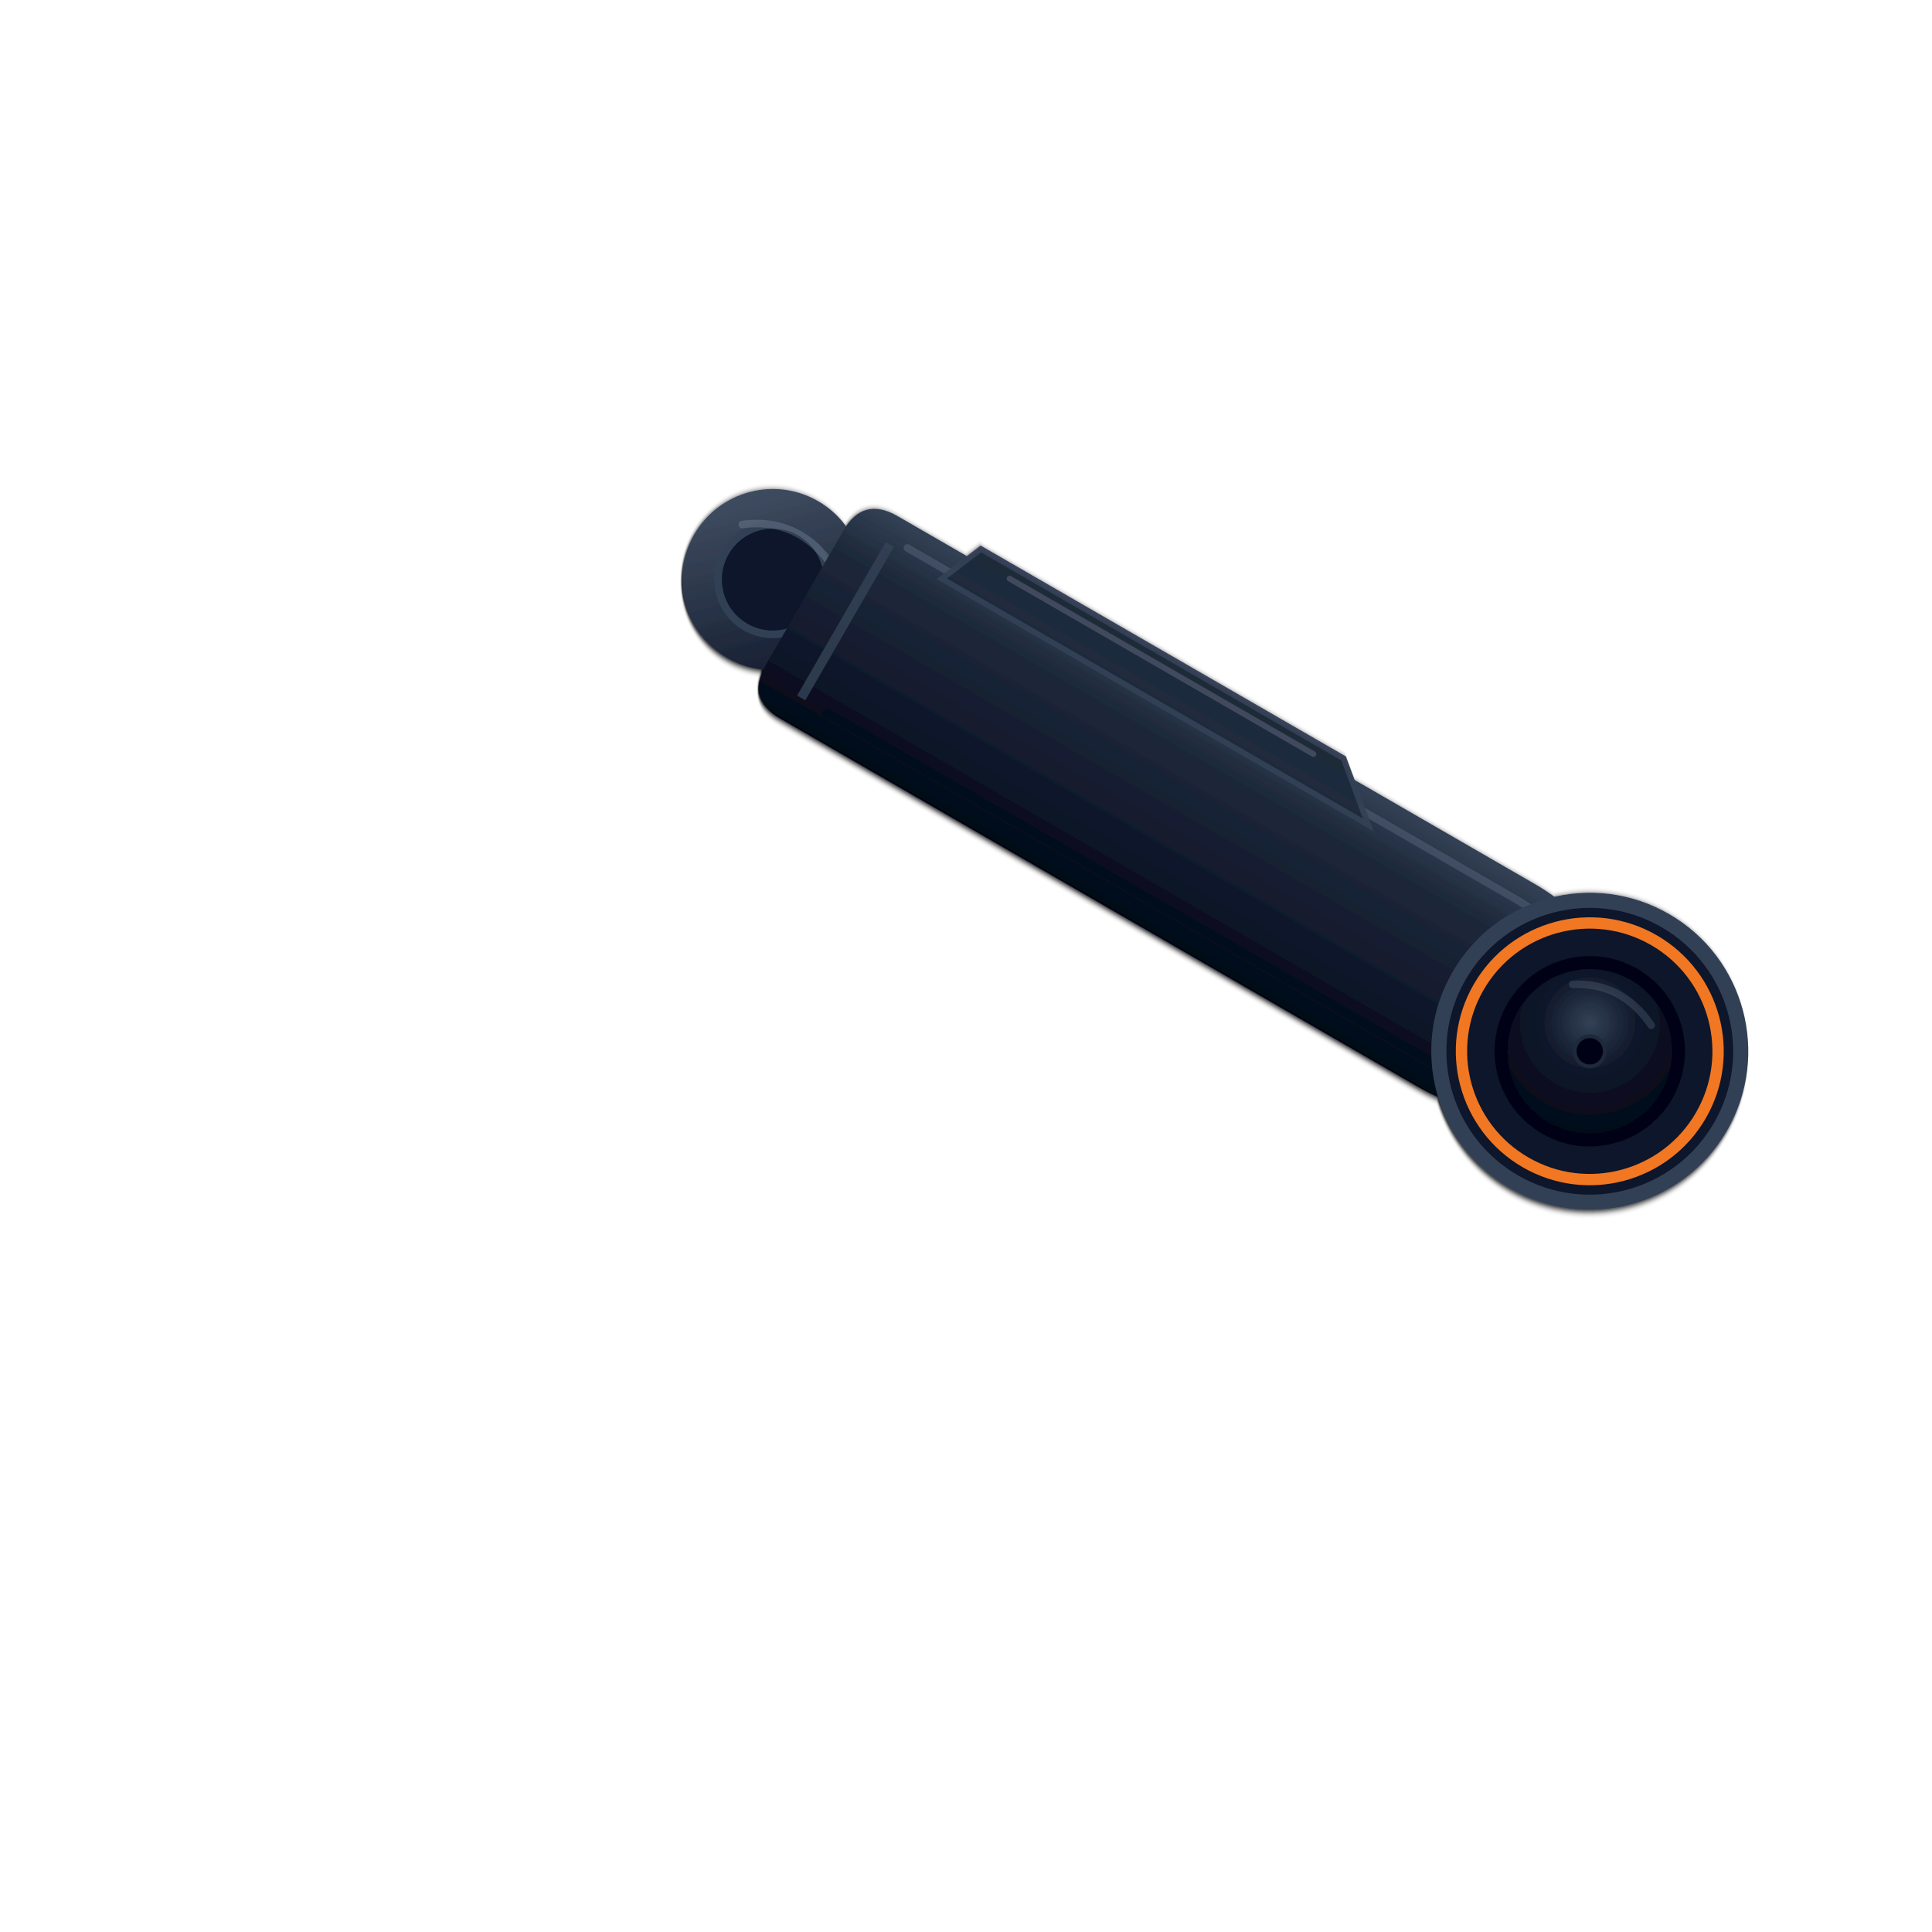
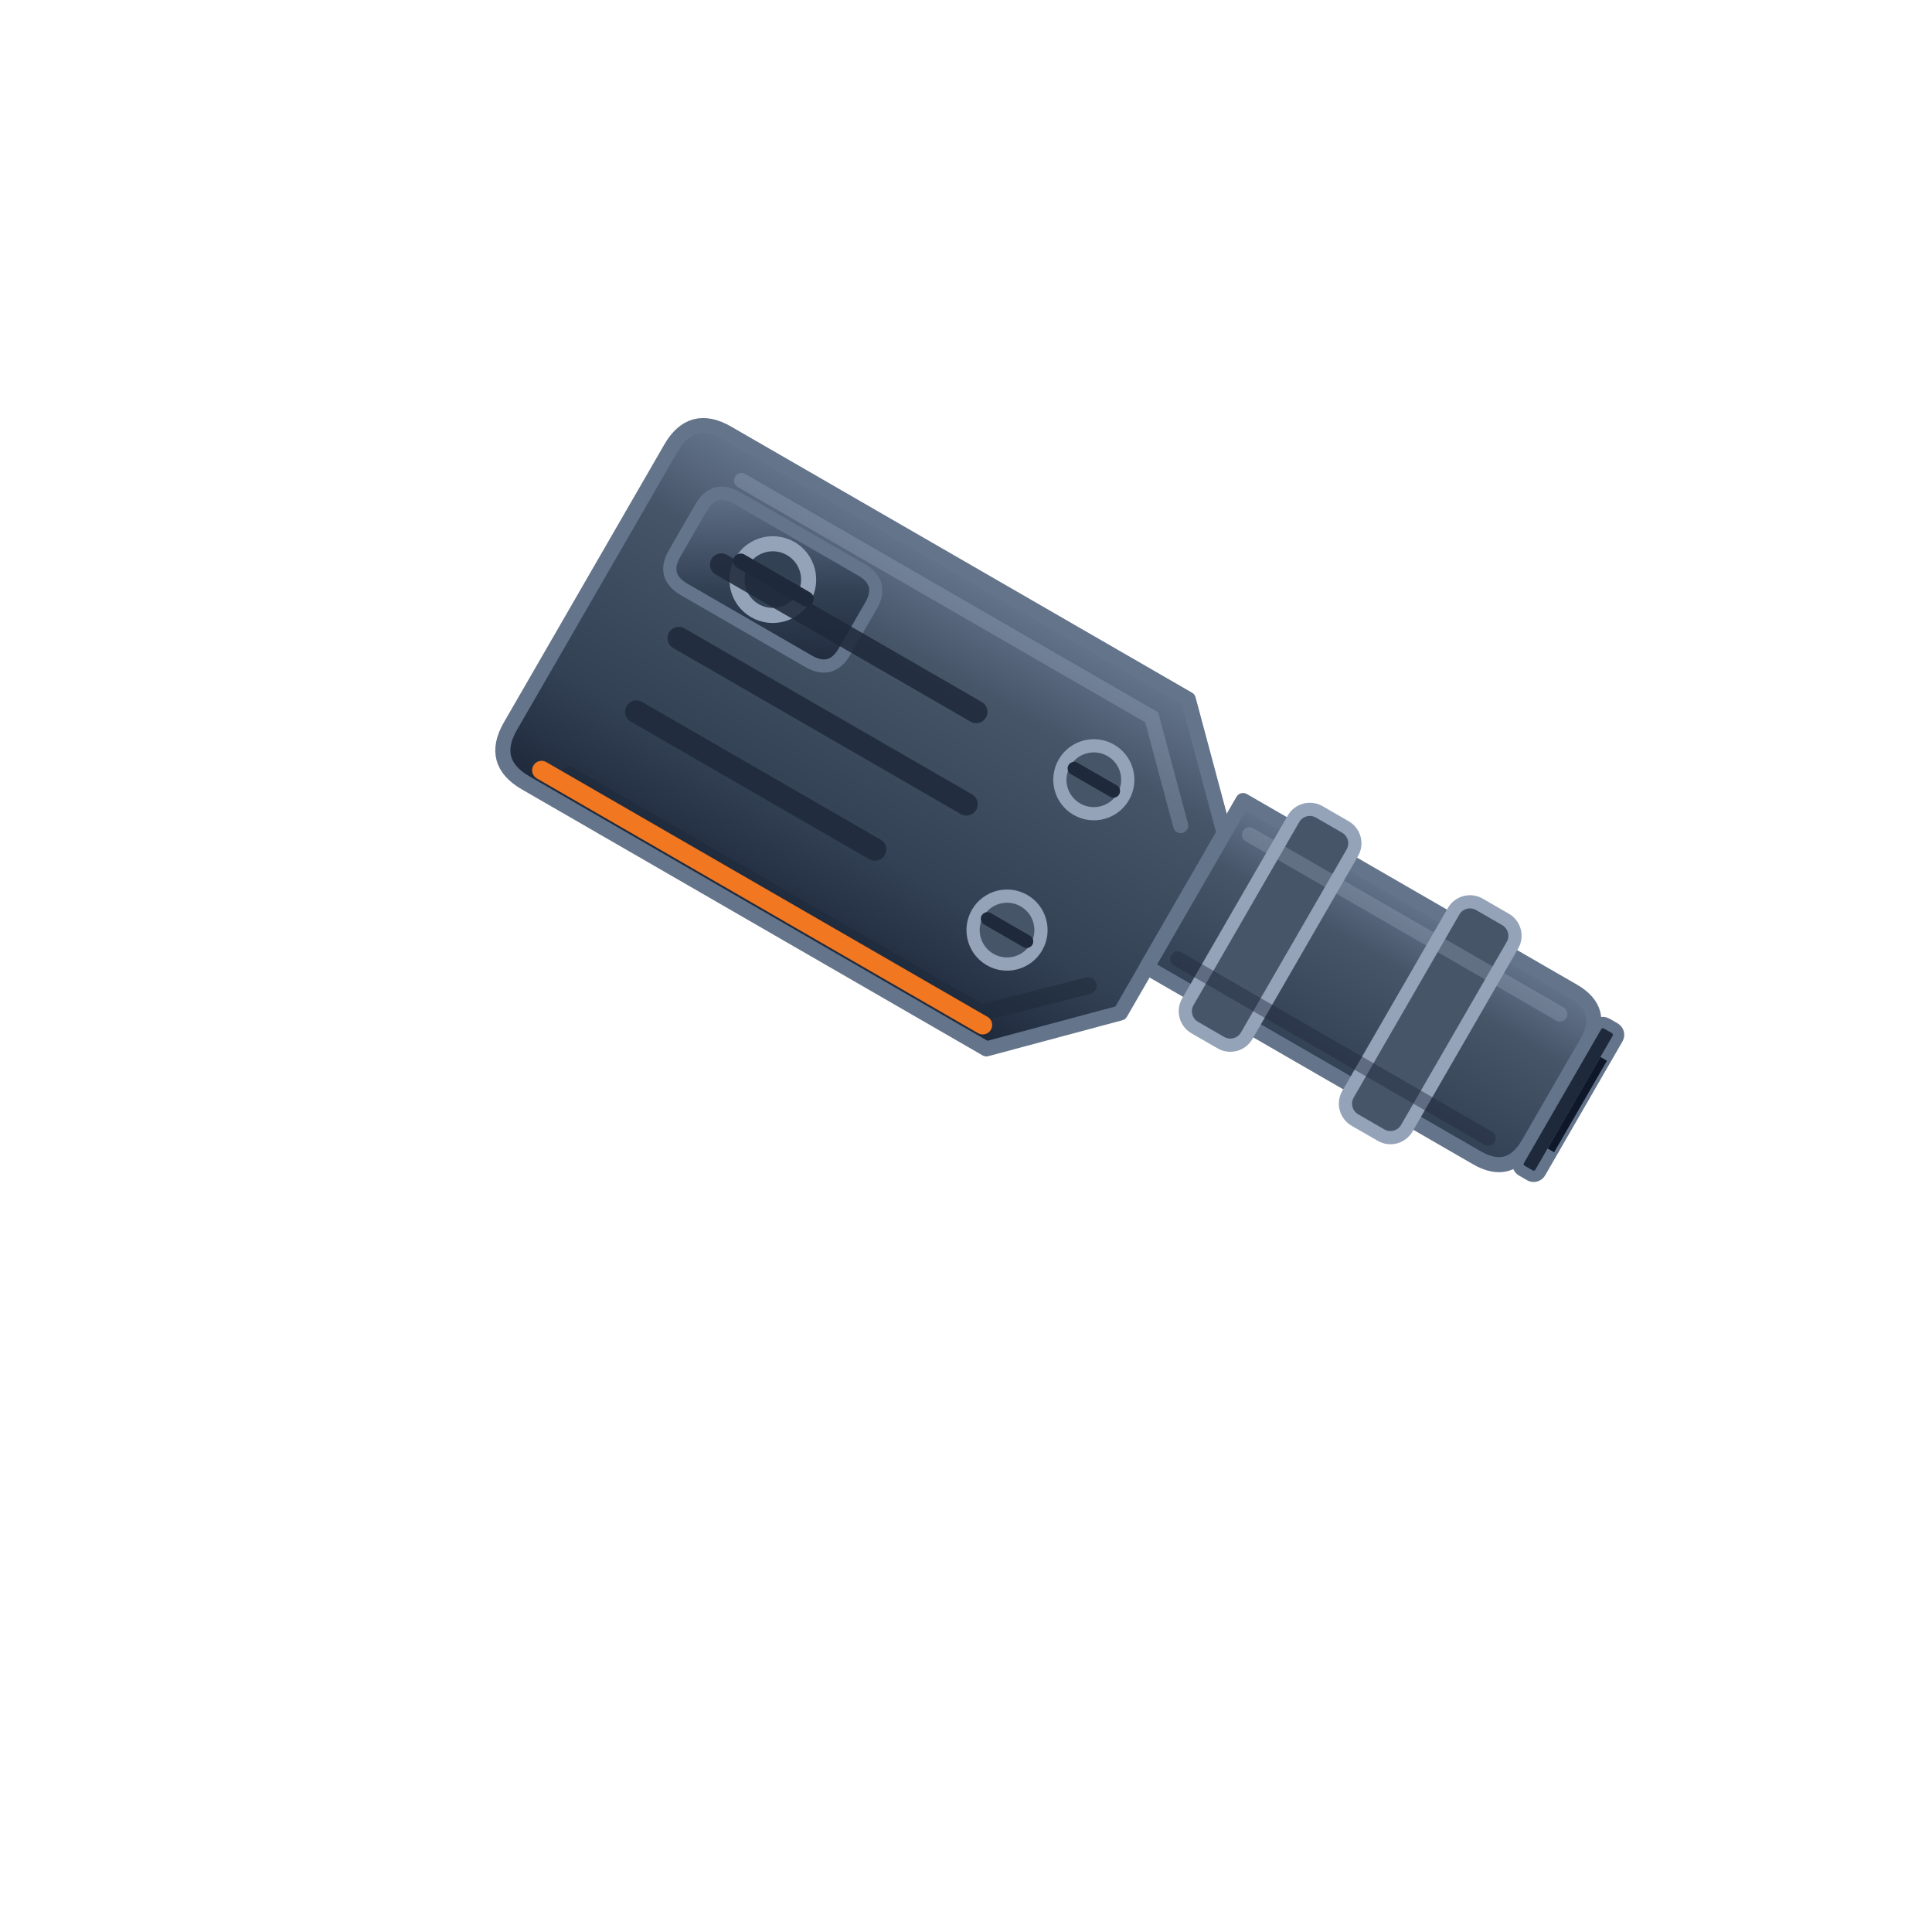
<svg xmlns="http://www.w3.org/2000/svg" width="1024" height="1024" viewBox="0 0 1024 1024">
  <defs>
-     <linearGradient id="body" x1="0" y1="0" x2="0" y2="1">
-       <stop offset="0" stop-color="#334155" />
-       <stop offset="0.24" stop-color="#1e293b" />
-       <stop offset="0.72" stop-color="#0f172a" />
-       <stop offset="1" stop-color="#020617" />
+     <linearGradient id="housing" x1="0" y1="0" x2="0" y2="1">
+       <stop offset="0" stop-color="#64748b" />
+       <stop offset="0.24" stop-color="#475569" />
+       <stop offset="0.72" stop-color="#334155" />
+       <stop offset="1" stop-color="#1e293b" />
    </linearGradient>
-     <linearGradient id="rim" x1="0" y1="0" x2="1" y2="1">
-       <stop offset="0" stop-color="#475569" />
-       <stop offset="1" stop-color="#0f172a" />
+     <linearGradient id="barrel" x1="0" y1="0" x2="0" y2="1">
+       <stop offset="0" stop-color="#64748b" />
+       <stop offset="0.35" stop-color="#475569" />
+       <stop offset="1" stop-color="#334155" />
    </linearGradient>
-     <radialGradient id="glass" cx="42%" cy="36%" r="65%">
-       <stop offset="0" stop-color="#334155" />
-       <stop offset="0.42" stop-color="#0f172a" />
-       <stop offset="1" stop-color="#020617" />
-     </radialGradient>
-     <filter id="soft" x="-15%" y="-20%" width="130%" height="140%">
-       <feGaussianBlur in="SourceAlpha" stdDeviation="1.2" result="b" />
-       <feOffset dx="0" dy="1" result="o" />
-       <feComposite in="SourceGraphic" in2="o" operator="over" />
-     </filter>
+     <linearGradient id="lug" x1="0" y1="0" x2="1" y2="1">
+       <stop offset="0" stop-color="#64748b" />
+       <stop offset="0.55" stop-color="#334155" />
+       <stop offset="1" stop-color="#1e293b" />
+     </linearGradient>
  </defs>
-   <g transform="rotate(30 409.6 307.2)" filter="url(#soft)">
-     <circle cx="409.6" cy="307.2" r="48" fill="url(#rim)" />
-     <circle cx="409.6" cy="307.2" r="29" fill="#0f172a" stroke="#334155" stroke-width="4" />
-     <path d="M381 290 Q407 270 439 288" stroke="#94a3b8" stroke-width="4" stroke-linecap="round" opacity="0.28" fill="none" />
-     <path d="M450 245 H840 Q884 245 909.6 276 Q924 294 924 307.2 Q924 320 909.6 338 Q884 369 840 369 H450 Q429 369 429 348 V266 Q429 245 450 245 Z" fill="url(#body)" />
-     <path d="M463 257 H836 Q870 257 889 276" stroke="#64748b" stroke-width="4" stroke-linecap="round" opacity="0.38" fill="none" />
-     <path d="M470 354 H838 Q870 354 893 333" stroke="#020617" stroke-width="5" stroke-linecap="round" opacity="0.55" fill="none" />
-     <path d="M497 238 H719 L748 262 H487 Z" fill="#1e293b" stroke="#334155" stroke-width="3" opacity="0.95" />
-     <path d="M518 244 H704" stroke="#94a3b8" stroke-width="3" stroke-linecap="round" opacity="0.28" />
-     <path d="M454 260 V354" stroke="#334155" stroke-width="5" opacity="0.85" />
-     <circle cx="909.6" cy="307.2" r="80" fill="#0f172a" stroke="#334155" stroke-width="8" />
-     <circle cx="909.6" cy="307.2" r="68" fill="none" stroke="#f17720" stroke-width="6" />
-     <circle cx="909.6" cy="307.2" r="47" fill="url(#glass)" stroke="#020617" stroke-width="7" />
-     <path d="M884 281 Q906 267 931 279" stroke="#64748b" stroke-width="4" stroke-linecap="round" opacity="0.30" fill="none" />
-     <circle cx="909.6" cy="307.2" r="8" fill="#020617" stroke="#1e293b" stroke-width="2" />
+   <g transform="rotate(30 409.6 307.2)">
+     <path d="M350 252 H632 L684 304 V414 L632 466 H350 Q328 466 328 444 V274 Q328 252 350 252 Z" fill="url(#housing)" stroke="#64748b" stroke-width="8" stroke-linejoin="round" />
+     <path d="M369 270 H620 L662 312" stroke="#94a3b8" stroke-width="8" stroke-linecap="round" opacity="0.38" fill="none" />
+     <path d="M368 451 H620 L662 410" stroke="#1e293b" stroke-width="9" stroke-linecap="round" opacity="0.55" fill="none" />
+     <path d="M371.6 279.2 H447.6 Q461.6 279.2 461.6 293.2 V321.2 Q461.6 335.2 447.6 335.2 H371.6 Q357.6 335.2 357.6 321.2 V293.2 Q357.6 279.2 371.6 279.2 Z" fill="url(#lug)" stroke="#64748b" stroke-width="7" />
+     <circle cx="409.6" cy="307.2" r="19" fill="#334155" stroke="#94a3b8" stroke-width="8" />
+     <path d="M390 307.2 H430" stroke="#1e293b" stroke-width="8" stroke-linecap="round" />
+     <path d="M382 314 H538" stroke="#1e293b" stroke-width="12" stroke-linecap="round" opacity="0.86" />
+     <path d="M382 359 H558" stroke="#1e293b" stroke-width="12" stroke-linecap="round" opacity="0.86" />
+     <path d="M382 404 H528" stroke="#1e293b" stroke-width="12" stroke-linecap="round" opacity="0.86" />
+     <circle cx="610" cy="314" r="18" fill="#475569" stroke="#94a3b8" stroke-width="7" />
+     <path d="M598 314 H622" stroke="#1e293b" stroke-width="7" stroke-linecap="round" />
+     <circle cx="610" cy="406" r="18" fill="#475569" stroke="#94a3b8" stroke-width="7" />
+     <path d="M598 406 H622" stroke="#1e293b" stroke-width="7" stroke-linecap="round" />
+     <path d="M354 456 H624" stroke="#f17720" stroke-width="10" stroke-linecap="round" />
+     <path d="M684 284 H886 Q906 284 906 304 V366 Q906 386 886 386 H684 Z" fill="url(#barrel)" stroke="#64748b" stroke-width="8" stroke-linejoin="round" />
+     <rect x="712" y="269" width="36" height="132" rx="10" fill="#475569" stroke="#94a3b8" stroke-width="7" />
+     <rect x="810" y="269" width="36" height="132" rx="10" fill="#475569" stroke="#94a3b8" stroke-width="7" />
+     <path d="M696 298 H886" stroke="#94a3b8" stroke-width="8" stroke-linecap="round" opacity="0.35" />
+     <path d="M696 374 H886" stroke="#1e293b" stroke-width="8" stroke-linecap="round" opacity="0.45" />
+     <rect x="906" y="290" width="13" height="90" rx="4" fill="#1e293b" stroke="#64748b" stroke-width="6" />
+     <rect x="916" y="307" width="4" height="56" fill="#0f172a" />
  </g>
</svg>
